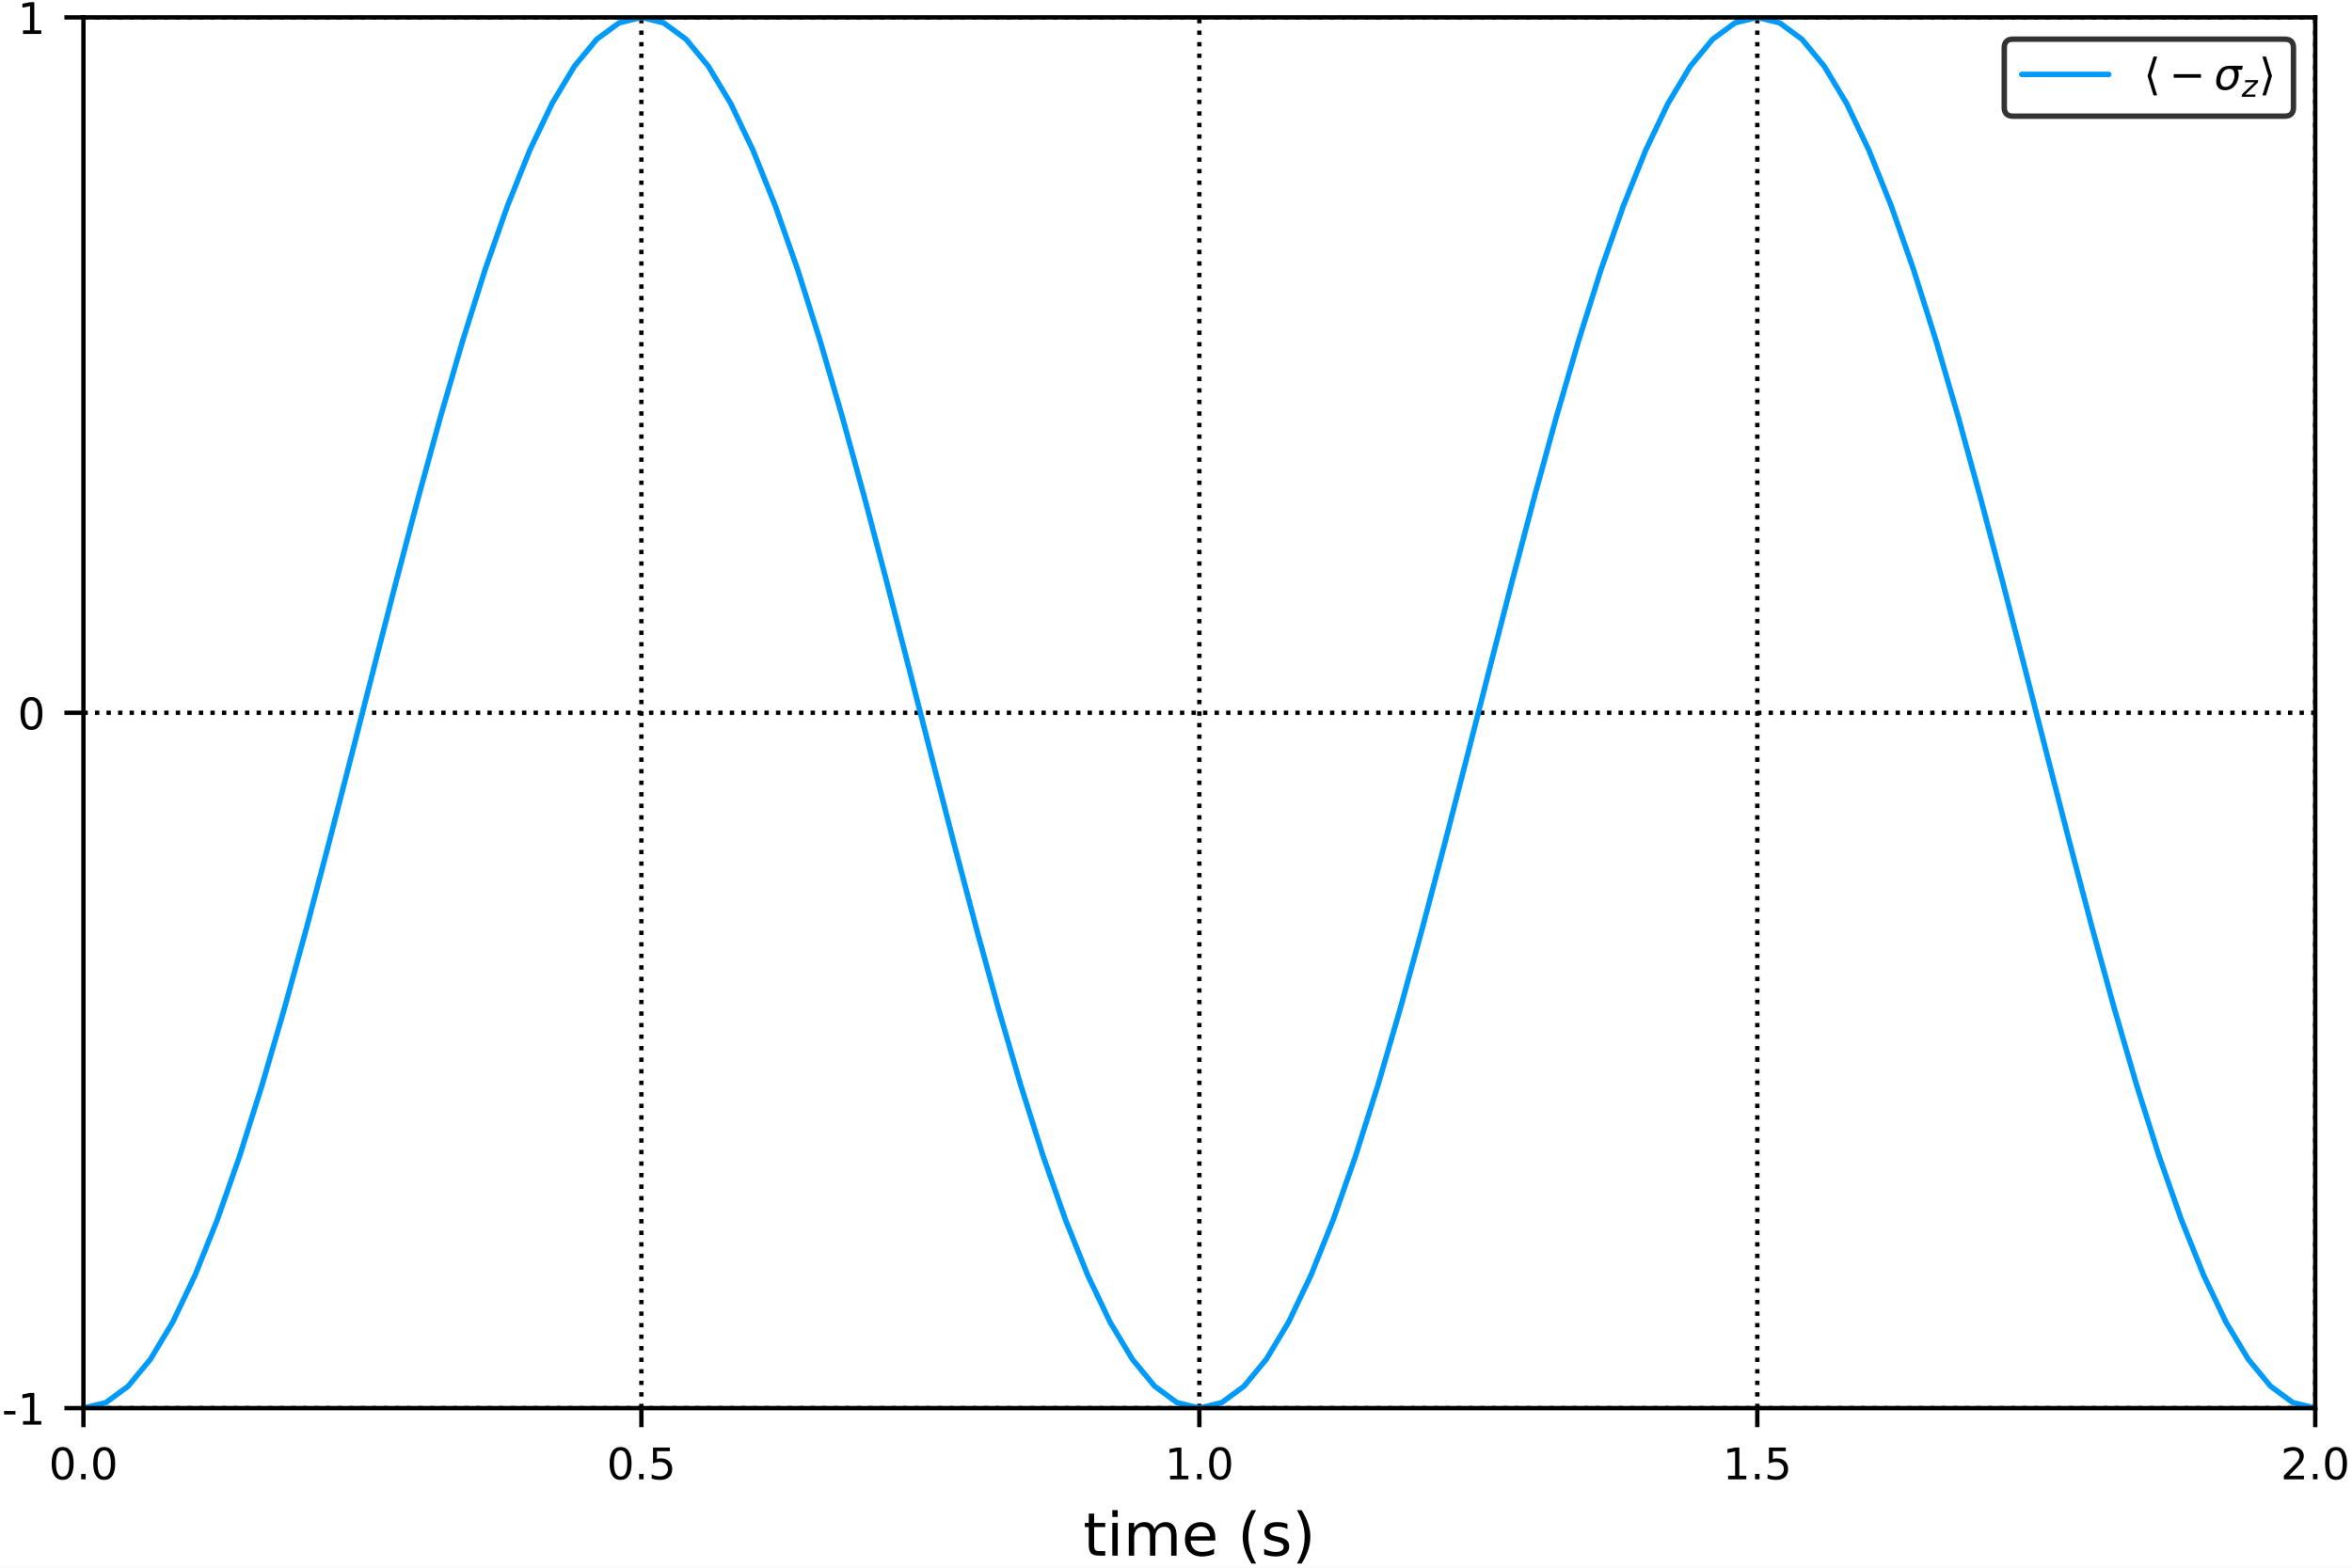
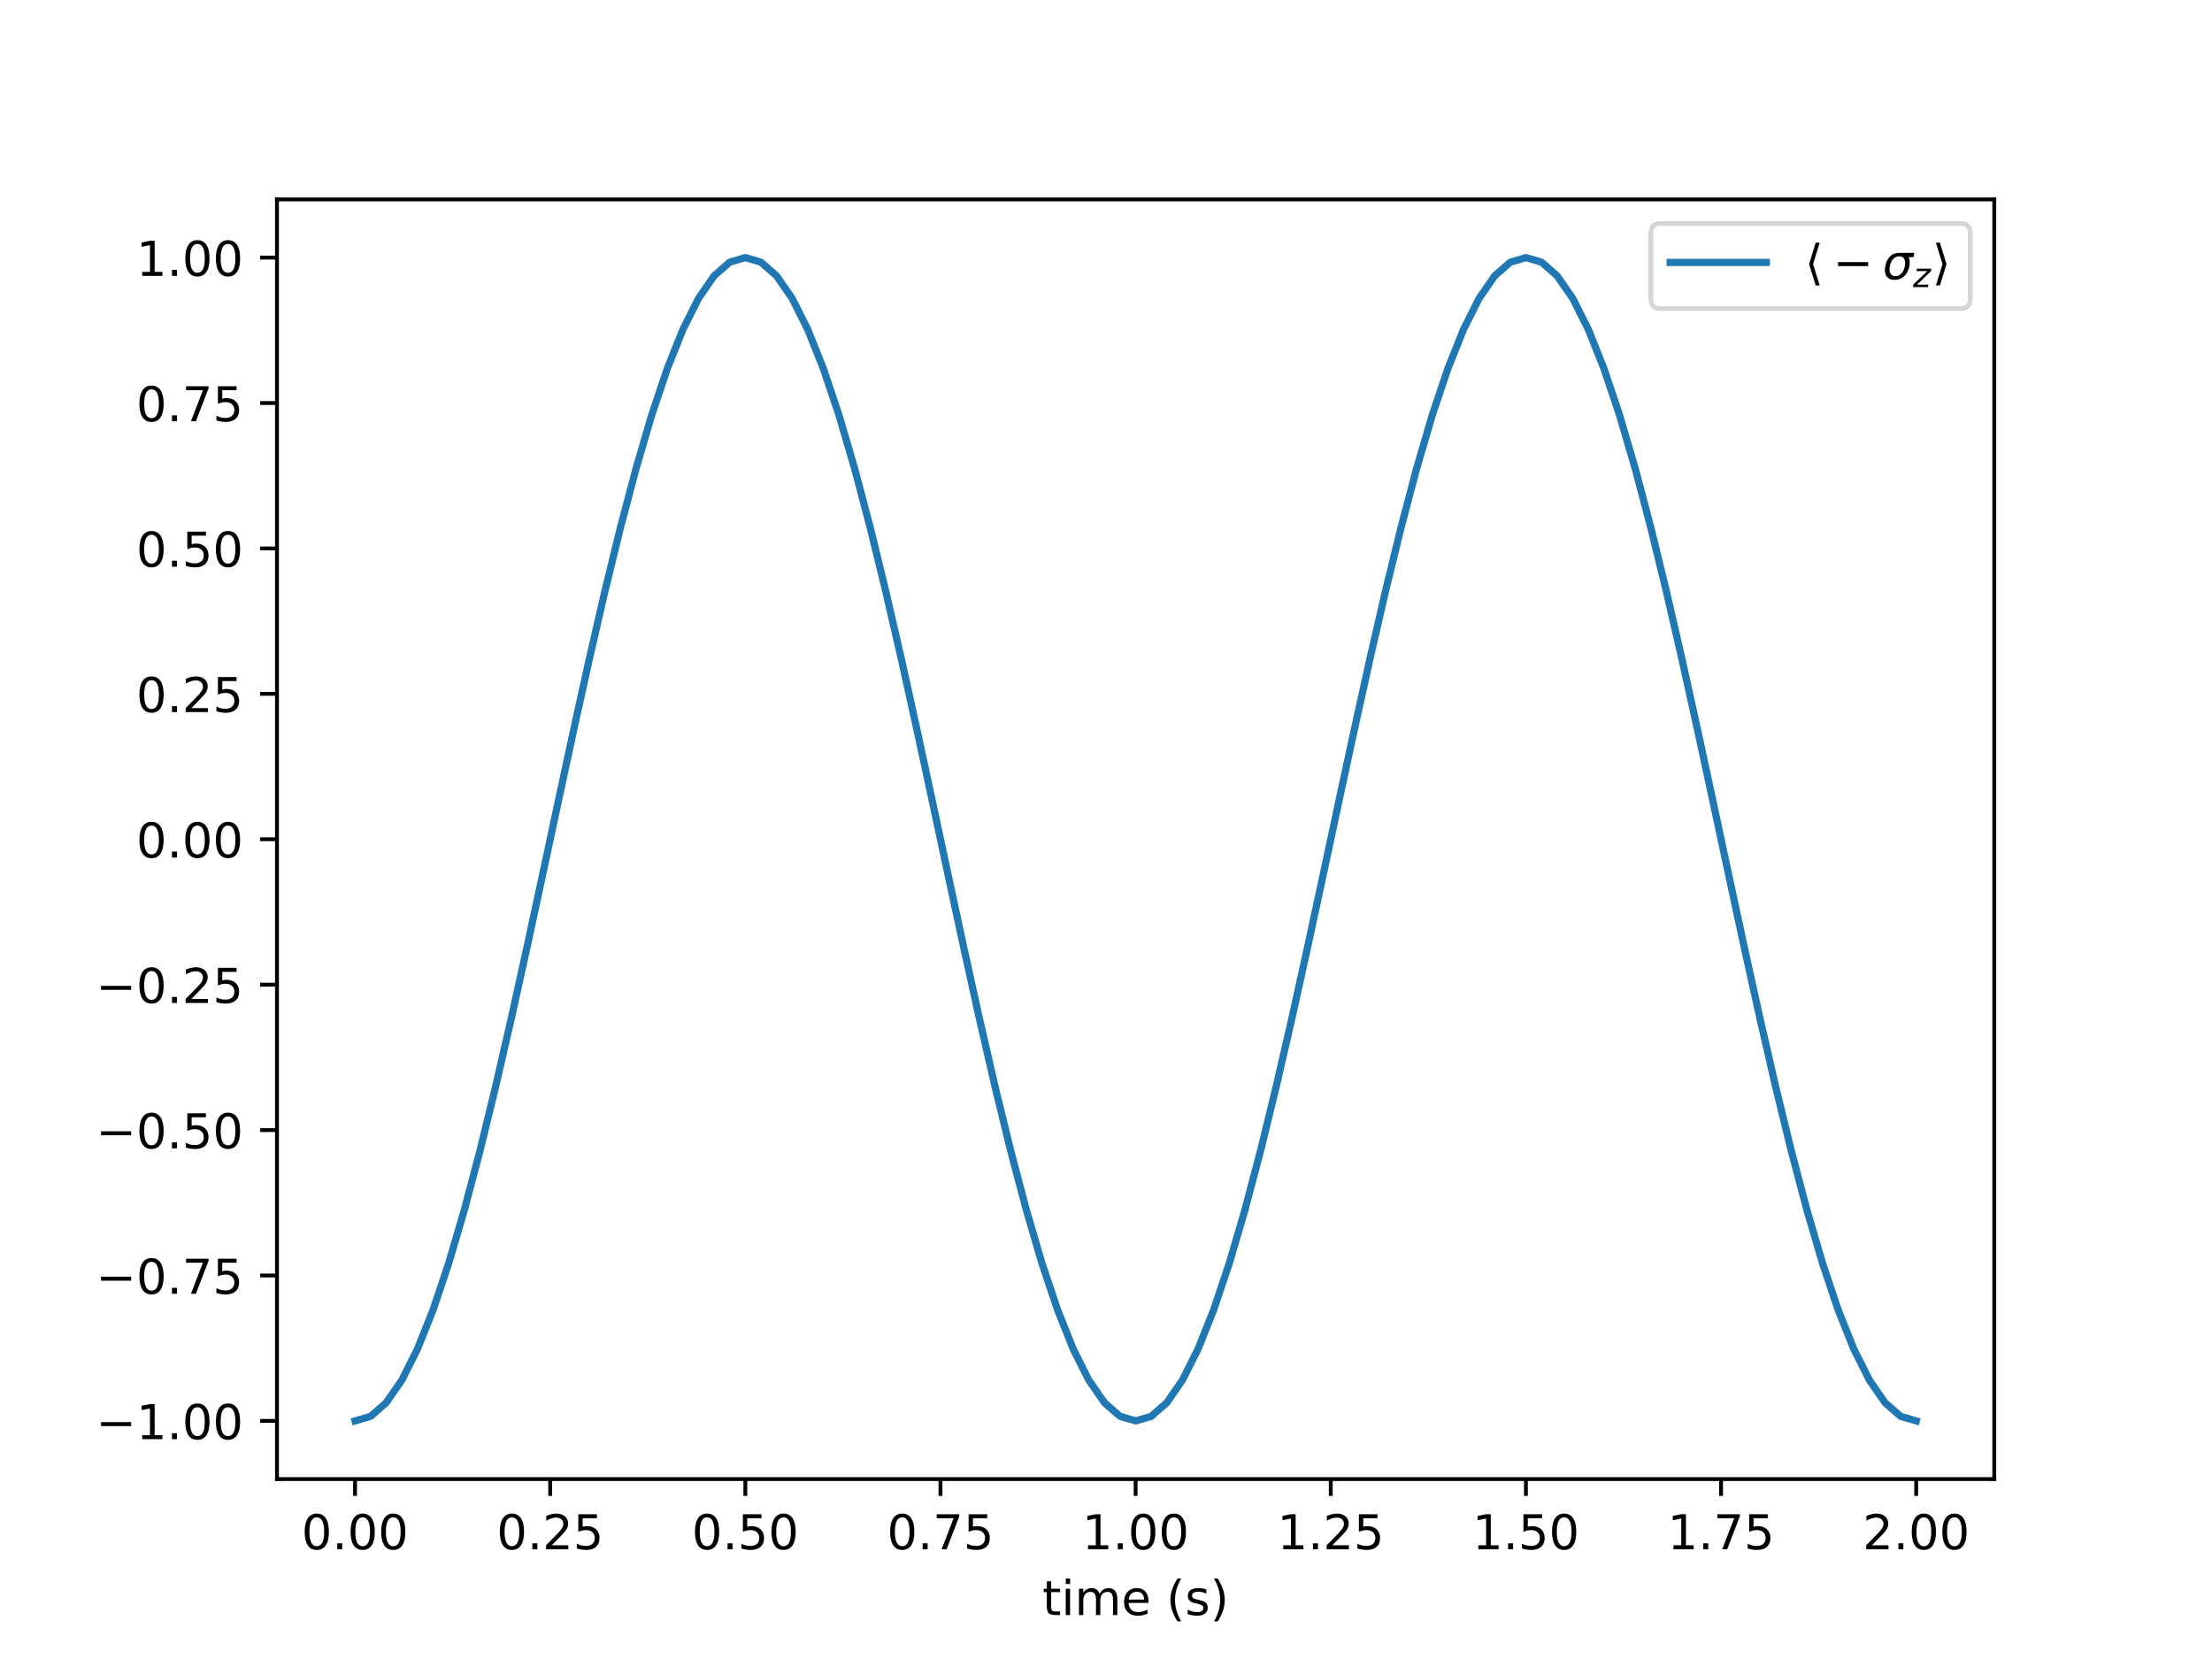
- <svg xmlns="http://www.w3.org/2000/svg" xmlns:xlink="http://www.w3.org/1999/xlink" height="288pt" version="1.1" viewBox="0 0 432 288" width="432pt">
+ <svg xmlns="http://www.w3.org/2000/svg" xmlns:xlink="http://www.w3.org/1999/xlink" height="345pt" version="1.1" viewBox="0 0 460 345" width="460pt">
  <defs>
    <style type="text/css">
*{stroke-linecap:butt;stroke-linejoin:round;}
  </style>
  </defs>
  <g id="figure_1">
    <g id="patch_1">
-       <path d="M 0 288  L 432 288  L 432 0  L 0 0  z " style="fill:#ffffff;" />
+       <path d="M 0 345.6  L 460.8 345.6  L 460.8 0  L 0 0  z " style="fill:#ffffff;" />
    </g>
    <g id="axes_1">
      <g id="patch_2">
-         <path d="M 15.325 258.685  L 425.25 258.685  L 425.25 3.195  L 15.325 3.195  z " style="fill:#ffffff;" />
+         <path d="M 57.6 307.584  L 414.72 307.584  L 414.72 41.472  L 57.6 41.472  z " style="fill:#ffffff;" />
      </g>
      <g id="matplotlib.axis_1">
        <g id="xtick_1">
          <g id="line2d_1">
-             <path clip-path="url(#pb3cc6ffefe)" d="M 15.325 258.685  L 15.325 3.195  " style="fill:none;stroke:#000000;stroke-dasharray:0.8,1.32;stroke-dashoffset:0;stroke-width:0.8;" />
-           </g>
-           <g id="line2d_2">
-             <defs>
-               <path d="M 0 0  L 0 3.5  " id="mfd179f7aab" style="stroke:#000000;stroke-width:0.8;" />
-             </defs>
-             <g>
-               <use style="stroke:#000000;stroke-width:0.8;" x="15.325" xlink:href="#mfd179f7aab" y="258.685" />
+             <defs>
+               <path d="M 0 0  L 0 3.5  " id="mc64b3abd53" style="stroke:#000000;stroke-width:0.8;" />
+             </defs>
+             <g>
+               <use style="stroke:#000000;stroke-width:0.8;" x="73.833" xlink:href="#mc64b3abd53" y="307.584" />
            </g>
          </g>
          <g id="text_1">
            <defs>
              <path d="M 31.781 66.406  Q 24.172 66.406 20.328 58.906  Q 16.5 51.422 16.5 36.375  Q 16.5 21.391 20.328 13.891  Q 24.172 6.391 31.781 6.391  Q 39.453 6.391 43.281 13.891  Q 47.125 21.391 47.125 36.375  Q 47.125 51.422 43.281 58.906  Q 39.453 66.406 31.781 66.406  z M 31.781 74.219  Q 44.047 74.219 50.516 64.516  Q 56.984 54.828 56.984 36.375  Q 56.984 17.969 50.516 8.266  Q 44.047 -1.422 31.781 -1.422  Q 19.531 -1.422 13.062 8.266  Q 6.594 17.969 6.594 36.375  Q 6.594 54.828 13.062 64.516  Q 19.531 74.219 31.781 74.219  z " id="DejaVuSans-30" />
              <path d="M 10.688 12.406  L 21 12.406  L 21 0  L 10.688 0  z " id="DejaVuSans-2e" />
            </defs>
-             <g transform="translate(8.963396 271.7641)scale(0.08 -0.08)">
-               <use xlink:href="#DejaVuSans-30" />
-               <use x="63.623" xlink:href="#DejaVuSans-2e" />
-               <use x="95.41" xlink:href="#DejaVuSans-30" />
+             <g transform="translate(62.69991 322.1824)scale(0.1 -0.1)">
+               <use xlink:href="#DejaVuSans-30" />
+               <use x="63.623" xlink:href="#DejaVuSans-2e" />
+               <use x="95.41" xlink:href="#DejaVuSans-30" />
+               <use x="159.033" xlink:href="#DejaVuSans-30" />
            </g>
          </g>
        </g>
        <g id="xtick_2">
+           <g id="line2d_2">
+             <g>
+               <use style="stroke:#000000;stroke-width:0.8;" x="114.415" xlink:href="#mc64b3abd53" y="307.584" />
+             </g>
+           </g>
+           <g id="text_2">
+             <defs>
+               <path d="M 19.188 8.297  L 53.609 8.297  L 53.609 0  L 7.328 0  L 7.328 8.297  Q 12.938 14.109 22.625 23.891  Q 32.328 33.688 34.812 36.531  Q 39.547 41.844 41.422 45.531  Q 43.312 49.219 43.312 52.781  Q 43.312 58.594 39.234 62.25  Q 35.156 65.922 28.609 65.922  Q 23.969 65.922 18.812 64.312  Q 13.672 62.703 7.812 59.422  L 7.812 69.391  Q 13.766 71.781 18.938 73  Q 24.125 74.219 28.422 74.219  Q 39.75 74.219 46.484 68.547  Q 53.219 62.891 53.219 53.422  Q 53.219 48.922 51.531 44.891  Q 49.859 40.875 45.406 35.406  Q 44.188 33.984 37.641 27.219  Q 31.109 20.453 19.188 8.297  z " id="DejaVuSans-32" />
+               <path d="M 10.797 72.906  L 49.516 72.906  L 49.516 64.594  L 19.828 64.594  L 19.828 46.734  Q 21.969 47.469 24.109 47.828  Q 26.266 48.188 28.422 48.188  Q 40.625 48.188 47.75 41.5  Q 54.891 34.812 54.891 23.391  Q 54.891 11.625 47.562 5.094  Q 40.234 -1.422 26.906 -1.422  Q 22.312 -1.422 17.547 -0.641  Q 12.797 0.141 7.719 1.703  L 7.719 11.625  Q 12.109 9.234 16.797 8.062  Q 21.484 6.891 26.703 6.891  Q 35.156 6.891 40.078 11.328  Q 45.016 15.766 45.016 23.391  Q 45.016 31 40.078 35.438  Q 35.156 39.891 26.703 39.891  Q 22.75 39.891 18.812 39.016  Q 14.891 38.141 10.797 36.281  z " id="DejaVuSans-35" />
+             </defs>
+             <g transform="translate(103.2817 322.1824)scale(0.1 -0.1)">
+               <use xlink:href="#DejaVuSans-30" />
+               <use x="63.623" xlink:href="#DejaVuSans-2e" />
+               <use x="95.41" xlink:href="#DejaVuSans-32" />
+               <use x="159.033" xlink:href="#DejaVuSans-35" />
+             </g>
+           </g>
+         </g>
+         <g id="xtick_3">
          <g id="line2d_3">
-             <path clip-path="url(#pb3cc6ffefe)" d="M 117.806 258.685  L 117.806 3.195  " style="fill:none;stroke:#000000;stroke-dasharray:0.8,1.32;stroke-dashoffset:0;stroke-width:0.8;" />
-           </g>
+             <g>
+               <use style="stroke:#000000;stroke-width:0.8;" x="154.996" xlink:href="#mc64b3abd53" y="307.584" />
+             </g>
+           </g>
+           <g id="text_3">
+             <g transform="translate(143.8636 322.1824)scale(0.1 -0.1)">
+               <use xlink:href="#DejaVuSans-30" />
+               <use x="63.623" xlink:href="#DejaVuSans-2e" />
+               <use x="95.41" xlink:href="#DejaVuSans-35" />
+               <use x="159.033" xlink:href="#DejaVuSans-30" />
+             </g>
+           </g>
+         </g>
+         <g id="xtick_4">
          <g id="line2d_4">
            <g>
-               <use style="stroke:#000000;stroke-width:0.8;" x="117.806" xlink:href="#mfd179f7aab" y="258.685" />
-             </g>
-           </g>
-           <g id="text_2">
-             <defs>
-               <path d="M 10.797 72.906  L 49.516 72.906  L 49.516 64.594  L 19.828 64.594  L 19.828 46.734  Q 21.969 47.469 24.109 47.828  Q 26.266 48.188 28.422 48.188  Q 40.625 48.188 47.75 41.5  Q 54.891 34.812 54.891 23.391  Q 54.891 11.625 47.562 5.094  Q 40.234 -1.422 26.906 -1.422  Q 22.312 -1.422 17.547 -0.641  Q 12.797 0.141 7.719 1.703  L 7.719 11.625  Q 12.109 9.234 16.797 8.062  Q 21.484 6.891 26.703 6.891  Q 35.156 6.891 40.078 11.328  Q 45.016 15.766 45.016 23.391  Q 45.016 31 40.078 35.438  Q 35.156 39.891 26.703 39.891  Q 22.75 39.891 18.812 39.016  Q 14.891 38.141 10.797 36.281  z " id="DejaVuSans-35" />
-             </defs>
-             <g transform="translate(111.4448 271.7641)scale(0.08 -0.08)">
-               <use xlink:href="#DejaVuSans-30" />
+               <use style="stroke:#000000;stroke-width:0.8;" x="195.578" xlink:href="#mc64b3abd53" y="307.584" />
+             </g>
+           </g>
+           <g id="text_4">
+             <defs>
+               <path d="M 8.203 72.906  L 55.078 72.906  L 55.078 68.703  L 28.609 0  L 18.312 0  L 43.219 64.594  L 8.203 64.594  z " id="DejaVuSans-37" />
+             </defs>
+             <g transform="translate(184.4454 322.1824)scale(0.1 -0.1)">
+               <use xlink:href="#DejaVuSans-30" />
+               <use x="63.623" xlink:href="#DejaVuSans-2e" />
+               <use x="95.41" xlink:href="#DejaVuSans-37" />
+               <use x="159.033" xlink:href="#DejaVuSans-35" />
+             </g>
+           </g>
+         </g>
+         <g id="xtick_5">
+           <g id="line2d_5">
+             <g>
+               <use style="stroke:#000000;stroke-width:0.8;" x="236.16" xlink:href="#mc64b3abd53" y="307.584" />
+             </g>
+           </g>
+           <g id="text_5">
+             <defs>
+               <path d="M 12.406 8.297  L 28.516 8.297  L 28.516 63.922  L 10.984 60.406  L 10.984 69.391  L 28.422 72.906  L 38.281 72.906  L 38.281 8.297  L 54.391 8.297  L 54.391 0  L 12.406 0  z " id="DejaVuSans-31" />
+             </defs>
+             <g transform="translate(225.0272 322.1824)scale(0.1 -0.1)">
+               <use xlink:href="#DejaVuSans-31" />
+               <use x="63.623" xlink:href="#DejaVuSans-2e" />
+               <use x="95.41" xlink:href="#DejaVuSans-30" />
+               <use x="159.033" xlink:href="#DejaVuSans-30" />
+             </g>
+           </g>
+         </g>
+         <g id="xtick_6">
+           <g id="line2d_6">
+             <g>
+               <use style="stroke:#000000;stroke-width:0.8;" x="276.742" xlink:href="#mc64b3abd53" y="307.584" />
+             </g>
+           </g>
+           <g id="text_6">
+             <g transform="translate(265.609 322.1824)scale(0.1 -0.1)">
+               <use xlink:href="#DejaVuSans-31" />
+               <use x="63.623" xlink:href="#DejaVuSans-2e" />
+               <use x="95.41" xlink:href="#DejaVuSans-32" />
+               <use x="159.033" xlink:href="#DejaVuSans-35" />
+             </g>
+           </g>
+         </g>
+         <g id="xtick_7">
+           <g id="line2d_7">
+             <g>
+               <use style="stroke:#000000;stroke-width:0.8;" x="317.324" xlink:href="#mc64b3abd53" y="307.584" />
+             </g>
+           </g>
+           <g id="text_7">
+             <g transform="translate(306.1908 322.1824)scale(0.1 -0.1)">
+               <use xlink:href="#DejaVuSans-31" />
              <use x="63.623" xlink:href="#DejaVuSans-2e" />
              <use x="95.41" xlink:href="#DejaVuSans-35" />
-             </g>
-           </g>
-         </g>
-         <g id="xtick_3">
-           <g id="line2d_5">
-             <path clip-path="url(#pb3cc6ffefe)" d="M 220.287 258.685  L 220.287 3.195  " style="fill:none;stroke:#000000;stroke-dasharray:0.8,1.32;stroke-dashoffset:0;stroke-width:0.8;" />
-           </g>
-           <g id="line2d_6">
-             <g>
-               <use style="stroke:#000000;stroke-width:0.8;" x="220.287" xlink:href="#mfd179f7aab" y="258.685" />
-             </g>
-           </g>
-           <g id="text_3">
-             <defs>
-               <path d="M 12.406 8.297  L 28.516 8.297  L 28.516 63.922  L 10.984 60.406  L 10.984 69.391  L 28.422 72.906  L 38.281 72.906  L 38.281 8.297  L 54.391 8.297  L 54.391 0  L 12.406 0  z " id="DejaVuSans-31" />
-             </defs>
-             <g transform="translate(213.9263 271.7641)scale(0.08 -0.08)">
-               <use xlink:href="#DejaVuSans-31" />
-               <use x="63.623" xlink:href="#DejaVuSans-2e" />
-               <use x="95.41" xlink:href="#DejaVuSans-30" />
-             </g>
-           </g>
-         </g>
-         <g id="xtick_4">
-           <g id="line2d_7">
-             <path clip-path="url(#pb3cc6ffefe)" d="M 322.769 258.685  L 322.769 3.195  " style="fill:none;stroke:#000000;stroke-dasharray:0.8,1.32;stroke-dashoffset:0;stroke-width:0.8;" />
-           </g>
+               <use x="159.033" xlink:href="#DejaVuSans-30" />
+             </g>
+           </g>
+         </g>
+         <g id="xtick_8">
          <g id="line2d_8">
            <g>
-               <use style="stroke:#000000;stroke-width:0.8;" x="322.769" xlink:href="#mfd179f7aab" y="258.685" />
-             </g>
-           </g>
-           <g id="text_4">
-             <g transform="translate(316.4077 271.7641)scale(0.08 -0.08)">
-               <use xlink:href="#DejaVuSans-31" />
-               <use x="63.623" xlink:href="#DejaVuSans-2e" />
-               <use x="95.41" xlink:href="#DejaVuSans-35" />
-             </g>
-           </g>
-         </g>
-         <g id="xtick_5">
+               <use style="stroke:#000000;stroke-width:0.8;" x="357.905" xlink:href="#mc64b3abd53" y="307.584" />
+             </g>
+           </g>
+           <g id="text_8">
+             <g transform="translate(346.7726 322.1824)scale(0.1 -0.1)">
+               <use xlink:href="#DejaVuSans-31" />
+               <use x="63.623" xlink:href="#DejaVuSans-2e" />
+               <use x="95.41" xlink:href="#DejaVuSans-37" />
+               <use x="159.033" xlink:href="#DejaVuSans-35" />
+             </g>
+           </g>
+         </g>
+         <g id="xtick_9">
          <g id="line2d_9">
-             <path clip-path="url(#pb3cc6ffefe)" d="M 425.25 258.685  L 425.25 3.195  " style="fill:none;stroke:#000000;stroke-dasharray:0.8,1.32;stroke-dashoffset:0;stroke-width:0.8;" />
-           </g>
-           <g id="line2d_10">
-             <g>
-               <use style="stroke:#000000;stroke-width:0.8;" x="425.25" xlink:href="#mfd179f7aab" y="258.685" />
-             </g>
-           </g>
-           <g id="text_5">
-             <defs>
-               <path d="M 19.188 8.297  L 53.609 8.297  L 53.609 0  L 7.328 0  L 7.328 8.297  Q 12.938 14.109 22.625 23.891  Q 32.328 33.688 34.812 36.531  Q 39.547 41.844 41.422 45.531  Q 43.312 49.219 43.312 52.781  Q 43.312 58.594 39.234 62.25  Q 35.156 65.922 28.609 65.922  Q 23.969 65.922 18.812 64.312  Q 13.672 62.703 7.812 59.422  L 7.812 69.391  Q 13.766 71.781 18.938 73  Q 24.125 74.219 28.422 74.219  Q 39.75 74.219 46.484 68.547  Q 53.219 62.891 53.219 53.422  Q 53.219 48.922 51.531 44.891  Q 49.859 40.875 45.406 35.406  Q 44.188 33.984 37.641 27.219  Q 31.109 20.453 19.188 8.297  z " id="DejaVuSans-32" />
-             </defs>
-             <g transform="translate(418.8891 271.7641)scale(0.08 -0.08)">
+             <g>
+               <use style="stroke:#000000;stroke-width:0.8;" x="398.487" xlink:href="#mc64b3abd53" y="307.584" />
+             </g>
+           </g>
+           <g id="text_9">
+             <g transform="translate(387.3545 322.1824)scale(0.1 -0.1)">
              <use xlink:href="#DejaVuSans-32" />
              <use x="63.623" xlink:href="#DejaVuSans-2e" />
              <use x="95.41" xlink:href="#DejaVuSans-30" />
-             </g>
-           </g>
-         </g>
-         <g id="text_6">
+               <use x="159.033" xlink:href="#DejaVuSans-30" />
+             </g>
+           </g>
+         </g>
+         <g id="text_10">
          <defs>
            <path d="M 18.312 70.219  L 18.312 54.688  L 36.812 54.688  L 36.812 47.703  L 18.312 47.703  L 18.312 18.016  Q 18.312 11.328 20.141 9.422  Q 21.969 7.516 27.594 7.516  L 36.812 7.516  L 36.812 0  L 27.594 0  Q 17.188 0 13.234 3.875  Q 9.281 7.766 9.281 18.016  L 9.281 47.703  L 2.688 47.703  L 2.688 54.688  L 9.281 54.688  L 9.281 70.219  z " id="DejaVuSans-74" />
            <path d="M 9.422 54.688  L 18.406 54.688  L 18.406 0  L 9.422 0  z M 9.422 75.984  L 18.406 75.984  L 18.406 64.594  L 9.422 64.594  z " id="DejaVuSans-69" />
            <path d="M 52 44.188  Q 55.375 50.25 60.062 53.125  Q 64.75 56 71.094 56  Q 79.641 56 84.281 50.016  Q 88.922 44.047 88.922 33.016  L 88.922 0  L 79.891 0  L 79.891 32.719  Q 79.891 40.578 77.094 44.375  Q 74.312 48.188 68.609 48.188  Q 61.625 48.188 57.562 43.547  Q 53.516 38.922 53.516 30.906  L 53.516 0  L 44.484 0  L 44.484 32.719  Q 44.484 40.625 41.703 44.406  Q 38.922 48.188 33.109 48.188  Q 26.219 48.188 22.156 43.531  Q 18.109 38.875 18.109 30.906  L 18.109 0  L 9.078 0  L 9.078 54.688  L 18.109 54.688  L 18.109 46.188  Q 21.188 51.219 25.484 53.609  Q 29.781 56 35.688 56  Q 41.656 56 45.828 52.969  Q 50 49.953 52 44.188  z " id="DejaVuSans-6d" />
            <path d="M 56.203 29.594  L 56.203 25.203  L 14.891 25.203  Q 15.484 15.922 20.484 11.062  Q 25.484 6.203 34.422 6.203  Q 39.594 6.203 44.453 7.469  Q 49.312 8.734 54.109 11.281  L 54.109 2.781  Q 49.266 0.734 44.188 -0.344  Q 39.109 -1.422 33.891 -1.422  Q 20.797 -1.422 13.156 6.188  Q 5.516 13.812 5.516 26.812  Q 5.516 40.234 12.766 48.109  Q 20.016 56 32.328 56  Q 43.359 56 49.781 48.891  Q 56.203 41.797 56.203 29.594  z M 47.219 32.234  Q 47.125 39.594 43.094 43.984  Q 39.062 48.391 32.422 48.391  Q 24.906 48.391 20.391 44.141  Q 15.875 39.891 15.188 32.172  z " id="DejaVuSans-65" />
            <path id="DejaVuSans-20" />
            <path d="M 31 75.875  Q 24.469 64.656 21.281 53.656  Q 18.109 42.672 18.109 31.391  Q 18.109 20.125 21.312 9.062  Q 24.516 -2 31 -13.188  L 23.188 -13.188  Q 15.875 -1.703 12.234 9.375  Q 8.594 20.453 8.594 31.391  Q 8.594 42.281 12.203 53.312  Q 15.828 64.359 23.188 75.875  z " id="DejaVuSans-28" />
            <path d="M 44.281 53.078  L 44.281 44.578  Q 40.484 46.531 36.375 47.5  Q 32.281 48.484 27.875 48.484  Q 21.188 48.484 17.844 46.438  Q 14.5 44.391 14.5 40.281  Q 14.5 37.156 16.891 35.375  Q 19.281 33.594 26.516 31.984  L 29.594 31.297  Q 39.156 29.25 43.188 25.516  Q 47.219 21.781 47.219 15.094  Q 47.219 7.469 41.188 3.016  Q 35.156 -1.422 24.609 -1.422  Q 20.219 -1.422 15.453 -0.562  Q 10.688 0.297 5.422 2  L 5.422 11.281  Q 10.406 8.688 15.234 7.391  Q 20.062 6.109 24.812 6.109  Q 31.156 6.109 34.562 8.281  Q 37.984 10.453 37.984 14.406  Q 37.984 18.062 35.516 20.016  Q 33.062 21.969 24.703 23.781  L 21.578 24.516  Q 13.234 26.266 9.516 29.906  Q 5.812 33.547 5.812 39.891  Q 5.812 47.609 11.281 51.797  Q 16.75 56 26.812 56  Q 31.781 56 36.172 55.266  Q 40.578 54.547 44.281 53.078  z " id="DejaVuSans-73" />
            <path d="M 8.016 75.875  L 15.828 75.875  Q 23.141 64.359 26.781 53.312  Q 30.422 42.281 30.422 31.391  Q 30.422 20.453 26.781 9.375  Q 23.141 -1.703 15.828 -13.188  L 8.016 -13.188  Q 14.5 -2 17.703 9.062  Q 20.906 20.125 20.906 31.391  Q 20.906 42.672 17.703 53.656  Q 14.5 64.656 8.016 75.875  z " id="DejaVuSans-29" />
          </defs>
-           <g transform="translate(198.957 285.7861)scale(0.11 -0.11)">
+           <g transform="translate(216.7686 335.8606)scale(0.1 -0.1)">
            <use xlink:href="#DejaVuSans-74" />
            <use x="39.209" xlink:href="#DejaVuSans-69" />
            <use x="66.992" xlink:href="#DejaVuSans-6d" />
            <use x="164.404" xlink:href="#DejaVuSans-65" />
            <use x="225.928" xlink:href="#DejaVuSans-20" />
            <use x="257.715" xlink:href="#DejaVuSans-28" />
            <use x="296.729" xlink:href="#DejaVuSans-73" />
            <use x="348.828" xlink:href="#DejaVuSans-29" />
          </g>
        </g>
      </g>
      <g id="matplotlib.axis_2">
        <g id="ytick_1">
+           <g id="line2d_10">
+             <defs>
+               <path d="M 0 0  L -3.5 0  " id="meb09a207f1" style="stroke:#000000;stroke-width:0.8;" />
+             </defs>
+             <g>
+               <use style="stroke:#000000;stroke-width:0.8;" x="57.6" xlink:href="#meb09a207f1" y="295.488" />
+             </g>
+           </g>
+           <g id="text_11">
+             <defs>
+               <path d="M 10.594 35.5  L 73.188 35.5  L 73.188 27.203  L 10.594 27.203  z " id="DejaVuSans-2212" />
+             </defs>
+             <g transform="translate(19.95469 299.2872)scale(0.1 -0.1)">
+               <use xlink:href="#DejaVuSans-2212" />
+               <use x="83.789" xlink:href="#DejaVuSans-31" />
+               <use x="147.412" xlink:href="#DejaVuSans-2e" />
+               <use x="179.199" xlink:href="#DejaVuSans-30" />
+               <use x="242.822" xlink:href="#DejaVuSans-30" />
+             </g>
+           </g>
+         </g>
+         <g id="ytick_2">
          <g id="line2d_11">
-             <path clip-path="url(#pb3cc6ffefe)" d="M 15.325 258.685  L 425.25 258.685  " style="fill:none;stroke:#000000;stroke-dasharray:0.8,1.32;stroke-dashoffset:0;stroke-width:0.8;" />
-           </g>
+             <g>
+               <use style="stroke:#000000;stroke-width:0.8;" x="57.6" xlink:href="#meb09a207f1" y="265.248" />
+             </g>
+           </g>
+           <g id="text_12">
+             <g transform="translate(19.95469 269.0472)scale(0.1 -0.1)">
+               <use xlink:href="#DejaVuSans-2212" />
+               <use x="83.789" xlink:href="#DejaVuSans-30" />
+               <use x="147.412" xlink:href="#DejaVuSans-2e" />
+               <use x="179.199" xlink:href="#DejaVuSans-37" />
+               <use x="242.822" xlink:href="#DejaVuSans-35" />
+             </g>
+           </g>
+         </g>
+         <g id="ytick_3">
          <g id="line2d_12">
-             <defs>
-               <path d="M 0 0  L -3.5 0  " id="m5190b8379a" style="stroke:#000000;stroke-width:0.8;" />
-             </defs>
-             <g>
-               <use style="stroke:#000000;stroke-width:0.8;" x="15.325" xlink:href="#m5190b8379a" y="258.685" />
-             </g>
-           </g>
-           <g id="text_7">
-             <defs>
-               <path d="M 4.891 31.391  L 31.203 31.391  L 31.203 23.391  L 4.891 23.391  z " id="DejaVuSans-2d" />
-             </defs>
-             <g transform="translate(0.348396 261.7247)scale(0.08 -0.08)">
-               <use xlink:href="#DejaVuSans-2d" />
-               <use x="36.084" xlink:href="#DejaVuSans-31" />
-             </g>
-           </g>
-         </g>
-         <g id="ytick_2">
+             <g>
+               <use style="stroke:#000000;stroke-width:0.8;" x="57.6" xlink:href="#meb09a207f1" y="235.008" />
+             </g>
+           </g>
+           <g id="text_13">
+             <g transform="translate(19.95469 238.8072)scale(0.1 -0.1)">
+               <use xlink:href="#DejaVuSans-2212" />
+               <use x="83.789" xlink:href="#DejaVuSans-30" />
+               <use x="147.412" xlink:href="#DejaVuSans-2e" />
+               <use x="179.199" xlink:href="#DejaVuSans-35" />
+               <use x="242.822" xlink:href="#DejaVuSans-30" />
+             </g>
+           </g>
+         </g>
+         <g id="ytick_4">
          <g id="line2d_13">
-             <path clip-path="url(#pb3cc6ffefe)" d="M 15.325 130.94  L 425.25 130.94  " style="fill:none;stroke:#000000;stroke-dasharray:0.8,1.32;stroke-dashoffset:0;stroke-width:0.8;" />
-           </g>
+             <g>
+               <use style="stroke:#000000;stroke-width:0.8;" x="57.6" xlink:href="#meb09a207f1" y="204.768" />
+             </g>
+           </g>
+           <g id="text_14">
+             <g transform="translate(19.95469 208.5672)scale(0.1 -0.1)">
+               <use xlink:href="#DejaVuSans-2212" />
+               <use x="83.789" xlink:href="#DejaVuSans-30" />
+               <use x="147.412" xlink:href="#DejaVuSans-2e" />
+               <use x="179.199" xlink:href="#DejaVuSans-32" />
+               <use x="242.822" xlink:href="#DejaVuSans-35" />
+             </g>
+           </g>
+         </g>
+         <g id="ytick_5">
          <g id="line2d_14">
            <g>
-               <use style="stroke:#000000;stroke-width:0.8;" x="15.325" xlink:href="#m5190b8379a" y="130.94" />
-             </g>
-           </g>
-           <g id="text_8">
-             <g transform="translate(3.234646 133.9794)scale(0.08 -0.08)">
-               <use xlink:href="#DejaVuSans-30" />
-             </g>
-           </g>
-         </g>
-         <g id="ytick_3">
+               <use style="stroke:#000000;stroke-width:0.8;" x="57.6" xlink:href="#meb09a207f1" y="174.528" />
+             </g>
+           </g>
+           <g id="text_15">
+             <g transform="translate(28.33438 178.3272)scale(0.1 -0.1)">
+               <use xlink:href="#DejaVuSans-30" />
+               <use x="63.623" xlink:href="#DejaVuSans-2e" />
+               <use x="95.41" xlink:href="#DejaVuSans-30" />
+               <use x="159.033" xlink:href="#DejaVuSans-30" />
+             </g>
+           </g>
+         </g>
+         <g id="ytick_6">
          <g id="line2d_15">
-             <path clip-path="url(#pb3cc6ffefe)" d="M 15.325 3.195  L 425.25 3.195  " style="fill:none;stroke:#000000;stroke-dasharray:0.8,1.32;stroke-dashoffset:0;stroke-width:0.8;" />
-           </g>
+             <g>
+               <use style="stroke:#000000;stroke-width:0.8;" x="57.6" xlink:href="#meb09a207f1" y="144.288" />
+             </g>
+           </g>
+           <g id="text_16">
+             <g transform="translate(28.33438 148.0872)scale(0.1 -0.1)">
+               <use xlink:href="#DejaVuSans-30" />
+               <use x="63.623" xlink:href="#DejaVuSans-2e" />
+               <use x="95.41" xlink:href="#DejaVuSans-32" />
+               <use x="159.033" xlink:href="#DejaVuSans-35" />
+             </g>
+           </g>
+         </g>
+         <g id="ytick_7">
          <g id="line2d_16">
            <g>
-               <use style="stroke:#000000;stroke-width:0.8;" x="15.325" xlink:href="#m5190b8379a" y="3.195" />
-             </g>
-           </g>
-           <g id="text_9">
-             <g transform="translate(3.234646 6.234021)scale(0.08 -0.08)">
-               <use xlink:href="#DejaVuSans-31" />
-             </g>
-           </g>
-         </g>
-       </g>
-       <g id="line2d_17">
-         <path clip-path="url(#pb3cc6ffefe)" d="M 15.325 258.685  L 19.424 257.678  L 23.523 254.672  L 27.622 249.715  L 31.722 242.884  L 35.821 234.288  L 39.92 224.062  L 44.019 212.368  L 48.119 199.389  L 52.218 185.331  L 56.317 170.415  L 60.416 154.877  L 64.516 138.961  L 68.615 122.919  L 72.714 107.003  L 76.814 91.465  L 80.913 76.549  L 85.012 62.491  L 89.111 49.512  L 93.211 37.818  L 97.31 27.592  L 101.409 18.996  L 105.508 12.165  L 109.608 7.208  L 113.707 4.202  L 117.806 3.195  L 121.905 4.202  L 126.005 7.208  L 130.104 12.165  L 134.203 18.996  L 138.302 27.592  L 142.402 37.818  L 146.501 49.512  L 150.6 62.491  L 154.699 76.549  L 158.799 91.465  L 162.898 107.003  L 166.997 122.919  L 171.096 138.961  L 175.196 154.877  L 179.295 170.415  L 183.394 185.331  L 187.493 199.389  L 191.593 212.368  L 195.692 224.062  L 199.791 234.288  L 203.89 242.884  L 207.99 249.715  L 212.089 254.672  L 216.188 257.678  L 220.287 258.685  L 224.387 257.678  L 228.486 254.672  L 232.585 249.715  L 236.685 242.884  L 240.784 234.288  L 244.883 224.062  L 248.982 212.368  L 253.082 199.389  L 257.181 185.331  L 261.28 170.415  L 265.379 154.877  L 269.479 138.961  L 273.578 122.919  L 277.677 107.003  L 281.776 91.465  L 285.876 76.549  L 289.975 62.491  L 294.074 49.512  L 298.173 37.818  L 302.273 27.592  L 306.372 18.996  L 310.471 12.165  L 314.57 7.208  L 318.67 4.202  L 322.769 3.195  L 326.868 4.202  L 330.967 7.208  L 335.067 12.165  L 339.166 18.996  L 343.265 27.592  L 347.364 37.818  L 351.464 49.512  L 355.563 62.491  L 359.662 76.549  L 363.761 91.465  L 367.861 107.003  L 371.96 122.919  L 376.059 138.961  L 380.159 154.877  L 384.258 170.415  L 388.357 185.331  L 392.456 199.389  L 396.556 212.368  L 400.655 224.062  L 404.754 234.288  L 408.853 242.884  L 412.953 249.715  L 417.052 254.672  L 421.151 257.678  L 425.25 258.685  " style="fill:none;stroke:#009afa;stroke-linecap:round;" />
+               <use style="stroke:#000000;stroke-width:0.8;" x="57.6" xlink:href="#meb09a207f1" y="114.048" />
+             </g>
+           </g>
+           <g id="text_17">
+             <g transform="translate(28.33438 117.8472)scale(0.1 -0.1)">
+               <use xlink:href="#DejaVuSans-30" />
+               <use x="63.623" xlink:href="#DejaVuSans-2e" />
+               <use x="95.41" xlink:href="#DejaVuSans-35" />
+               <use x="159.033" xlink:href="#DejaVuSans-30" />
+             </g>
+           </g>
+         </g>
+         <g id="ytick_8">
+           <g id="line2d_17">
+             <g>
+               <use style="stroke:#000000;stroke-width:0.8;" x="57.6" xlink:href="#meb09a207f1" y="83.808" />
+             </g>
+           </g>
+           <g id="text_18">
+             <g transform="translate(28.33438 87.60722)scale(0.1 -0.1)">
+               <use xlink:href="#DejaVuSans-30" />
+               <use x="63.623" xlink:href="#DejaVuSans-2e" />
+               <use x="95.41" xlink:href="#DejaVuSans-37" />
+               <use x="159.033" xlink:href="#DejaVuSans-35" />
+             </g>
+           </g>
+         </g>
+         <g id="ytick_9">
+           <g id="line2d_18">
+             <g>
+               <use style="stroke:#000000;stroke-width:0.8;" x="57.6" xlink:href="#meb09a207f1" y="53.568" />
+             </g>
+           </g>
+           <g id="text_19">
+             <g transform="translate(28.33438 57.36722)scale(0.1 -0.1)">
+               <use xlink:href="#DejaVuSans-31" />
+               <use x="63.623" xlink:href="#DejaVuSans-2e" />
+               <use x="95.41" xlink:href="#DejaVuSans-30" />
+               <use x="159.033" xlink:href="#DejaVuSans-30" />
+             </g>
+           </g>
+         </g>
+       </g>
+       <g id="line2d_19">
+         <path clip-path="url(#p8e8acdf578)" d="M 73.833 295.488  L 77.079 294.534  L 80.326 291.688  L 83.572 286.994  L 86.819 280.526  L 90.065 272.387  L 93.312 262.704  L 96.559 251.631  L 99.805 239.342  L 103.052 226.03  L 106.298 211.907  L 109.545 197.194  L 112.791 182.123  L 116.038 166.933  L 119.284 151.862  L 122.531 137.149  L 125.777 123.026  L 129.024 109.714  L 132.271 97.425  L 135.517 86.352  L 138.764 76.669  L 142.01 68.53  L 145.257 62.062  L 148.503 57.368  L 151.75 54.522  L 154.996 53.568  L 158.243 54.522  L 161.489 57.368  L 164.736 62.062  L 167.983 68.53  L 171.229 76.669  L 174.476 86.352  L 177.722 97.425  L 180.969 109.714  L 184.215 123.026  L 187.462 137.149  L 190.708 151.862  L 193.955 166.933  L 197.201 182.123  L 200.448 197.194  L 203.695 211.907  L 206.941 226.03  L 210.188 239.342  L 213.434 251.631  L 216.681 262.704  L 219.927 272.387  L 223.174 280.526  L 226.42 286.994  L 229.667 291.688  L 232.913 294.534  L 236.16 295.488  L 239.407 294.534  L 242.653 291.688  L 245.9 286.994  L 249.146 280.526  L 252.393 272.387  L 255.639 262.704  L 258.886 251.631  L 262.132 239.342  L 265.379 226.03  L 268.625 211.907  L 271.872 197.194  L 275.119 182.123  L 278.365 166.933  L 281.612 151.862  L 284.858 137.149  L 288.105 123.026  L 291.351 109.714  L 294.598 97.425  L 297.844 86.352  L 301.091 76.669  L 304.337 68.53  L 307.584 62.062  L 310.831 57.368  L 314.077 54.522  L 317.324 53.568  L 320.57 54.522  L 323.817 57.368  L 327.063 62.062  L 330.31 68.53  L 333.556 76.669  L 336.803 86.352  L 340.049 97.425  L 343.296 109.714  L 346.543 123.026  L 349.789 137.149  L 353.036 151.862  L 356.282 166.933  L 359.529 182.123  L 362.775 197.194  L 366.022 211.907  L 369.268 226.03  L 372.515 239.342  L 375.761 251.631  L 379.008 262.704  L 382.255 272.387  L 385.501 280.526  L 388.748 286.994  L 391.994 291.688  L 395.241 294.534  L 398.487 295.488  " style="fill:none;stroke:#1f77b4;stroke-linecap:square;stroke-width:1.5;" />
      </g>
      <g id="patch_3">
-         <path d="M 15.325 258.685  L 15.325 3.195  " style="fill:none;stroke:#000000;stroke-linecap:square;stroke-linejoin:miter;stroke-width:0.8;" />
+         <path d="M 57.6 307.584  L 57.6 41.472  " style="fill:none;stroke:#000000;stroke-linecap:square;stroke-linejoin:miter;stroke-width:0.8;" />
      </g>
      <g id="patch_4">
-         <path d="M 425.25 258.685  L 425.25 3.195  " style="fill:none;stroke:#000000;stroke-linecap:square;stroke-linejoin:miter;stroke-width:0.8;" />
+         <path d="M 414.72 307.584  L 414.72 41.472  " style="fill:none;stroke:#000000;stroke-linecap:square;stroke-linejoin:miter;stroke-width:0.8;" />
      </g>
      <g id="patch_5">
-         <path d="M 15.325 258.685  L 425.25 258.685  " style="fill:none;stroke:#000000;stroke-linecap:square;stroke-linejoin:miter;stroke-width:0.8;" />
+         <path d="M 57.6 307.584  L 414.72 307.584  " style="fill:none;stroke:#000000;stroke-linecap:square;stroke-linejoin:miter;stroke-width:0.8;" />
      </g>
      <g id="patch_6">
-         <path d="M 15.325 3.195  L 425.25 3.195  " style="fill:none;stroke:#000000;stroke-linecap:square;stroke-linejoin:miter;stroke-width:0.8;" />
+         <path d="M 57.6 41.472  L 414.72 41.472  " style="fill:none;stroke:#000000;stroke-linecap:square;stroke-linejoin:miter;stroke-width:0.8;" />
      </g>
      <g id="legend_1">
        <g id="patch_7">
-           <path d="M 369.73 21.337  L 419.65 21.337  Q 421.25 21.337 421.25 19.737  L 421.25 8.795  Q 421.25 7.195 419.65 7.195  L 369.73 7.195  Q 368.13 7.195 368.13 8.795  L 368.13 19.737  Q 368.13 21.337 369.73 21.337  z " style="fill:#ffffff;opacity:0.8;stroke:#000000;stroke-linejoin:miter;" />
-         </g>
-         <g id="line2d_18">
-           <path d="M 371.33 13.673  L 387.33 13.673  " style="fill:none;stroke:#009afa;stroke-linecap:round;" />
-         </g>
-         <g id="line2d_19" />
-         <g id="text_10">
+           <path d="M 345.32 64.15  L 407.72 64.15  Q 409.72 64.15 409.72 62.15  L 409.72 48.472  Q 409.72 46.472 407.72 46.472  L 345.32 46.472  Q 343.32 46.472 343.32 48.472  L 343.32 62.15  Q 343.32 64.15 345.32 64.15  z " style="fill:#ffffff;opacity:0.8;stroke:#cccccc;stroke-linejoin:miter;" />
+         </g>
+         <g id="line2d_20">
+           <path d="M 347.32 54.57  L 367.32 54.57  " style="fill:none;stroke:#1f77b4;stroke-linecap:square;stroke-width:1.5;" />
+         </g>
+         <g id="line2d_21" />
+         <g id="text_20">
          <defs>
            <path d="M 8.938 31.344  L 22.703 75.875  L 31 75.875  L 17.234 31.344  L 31 -13.188  L 22.703 -13.188  z " id="DejaVuSans-27e8" />
-             <path d="M 10.594 35.5  L 73.188 35.5  L 73.188 27.203  L 10.594 27.203  z " id="DejaVuSans-2212" />
            <path d="M 34.672 47.562  Q 27.25 47.562 22.219 42.188  Q 16.891 36.578 15.141 27.297  Q 13.188 17.484 16.312 11.812  Q 19.391 6.203 26.656 6.203  Q 33.844 6.203 39.109 11.859  Q 44.438 17.531 46.344 27.297  Q 48.047 36.234 45.016 42.188  Q 42.188 47.562 34.672 47.562  z M 36.078 54.734  L 65.922 54.688  L 64.156 45.703  L 54.109 45.703  Q 57.906 38.094 55.859 27.297  Q 53.219 13.875 45.062 6.25  Q 36.859 -1.422 25.141 -1.422  Q 13.375 -1.422 8.203 6.25  Q 3.031 13.875 5.672 27.297  Q 8.25 40.766 16.406 48.391  Q 23.188 54.734 36.078 54.734  z " id="DejaVuSans-Oblique-3c3" />
            <path d="M 11.625 54.688  L 54.297 54.688  L 52.688 46.484  L 11.531 7.172  L 45.516 7.172  L 44.094 0  L -0.297 0  L 1.312 8.203  L 42.484 47.516  L 10.203 47.516  z " id="DejaVuSans-Oblique-7a" />
            <path d="M 30.078 31.344  L 16.312 -13.188  L 8.016 -13.188  L 21.781 31.344  L 8.016 75.875  L 16.312 75.875  z " id="DejaVuSans-27e9" />
          </defs>
-           <g transform="translate(393.7304 16.4734)scale(0.08 -0.08)">
+           <g transform="translate(375.32 58.07044)scale(0.1 -0.1)">
            <use transform="translate(0 0.125)" xlink:href="#DejaVuSans-27e8" />
            <use transform="translate(58.49609 0.125)" xlink:href="#DejaVuSans-2212" />
            <use transform="translate(161.7676 0.125)" xlink:href="#DejaVuSans-Oblique-3c3" />
            <use transform="translate(225.1465 -16.28125)scale(0.7)" xlink:href="#DejaVuSans-Oblique-7a" />
            <use transform="translate(264.624 0.125)" xlink:href="#DejaVuSans-27e9" />
          </g>
        </g>
      </g>
    </g>
  </g>
  <defs>
-     <clipPath id="pb3cc6ffefe">
-       <rect height="255.491" width="409.926" x="15.325" y="3.195" />
+     <clipPath id="p8e8acdf578">
+       <rect height="266.112" width="357.12" x="57.6" y="41.472" />
    </clipPath>
  </defs>
</svg>
